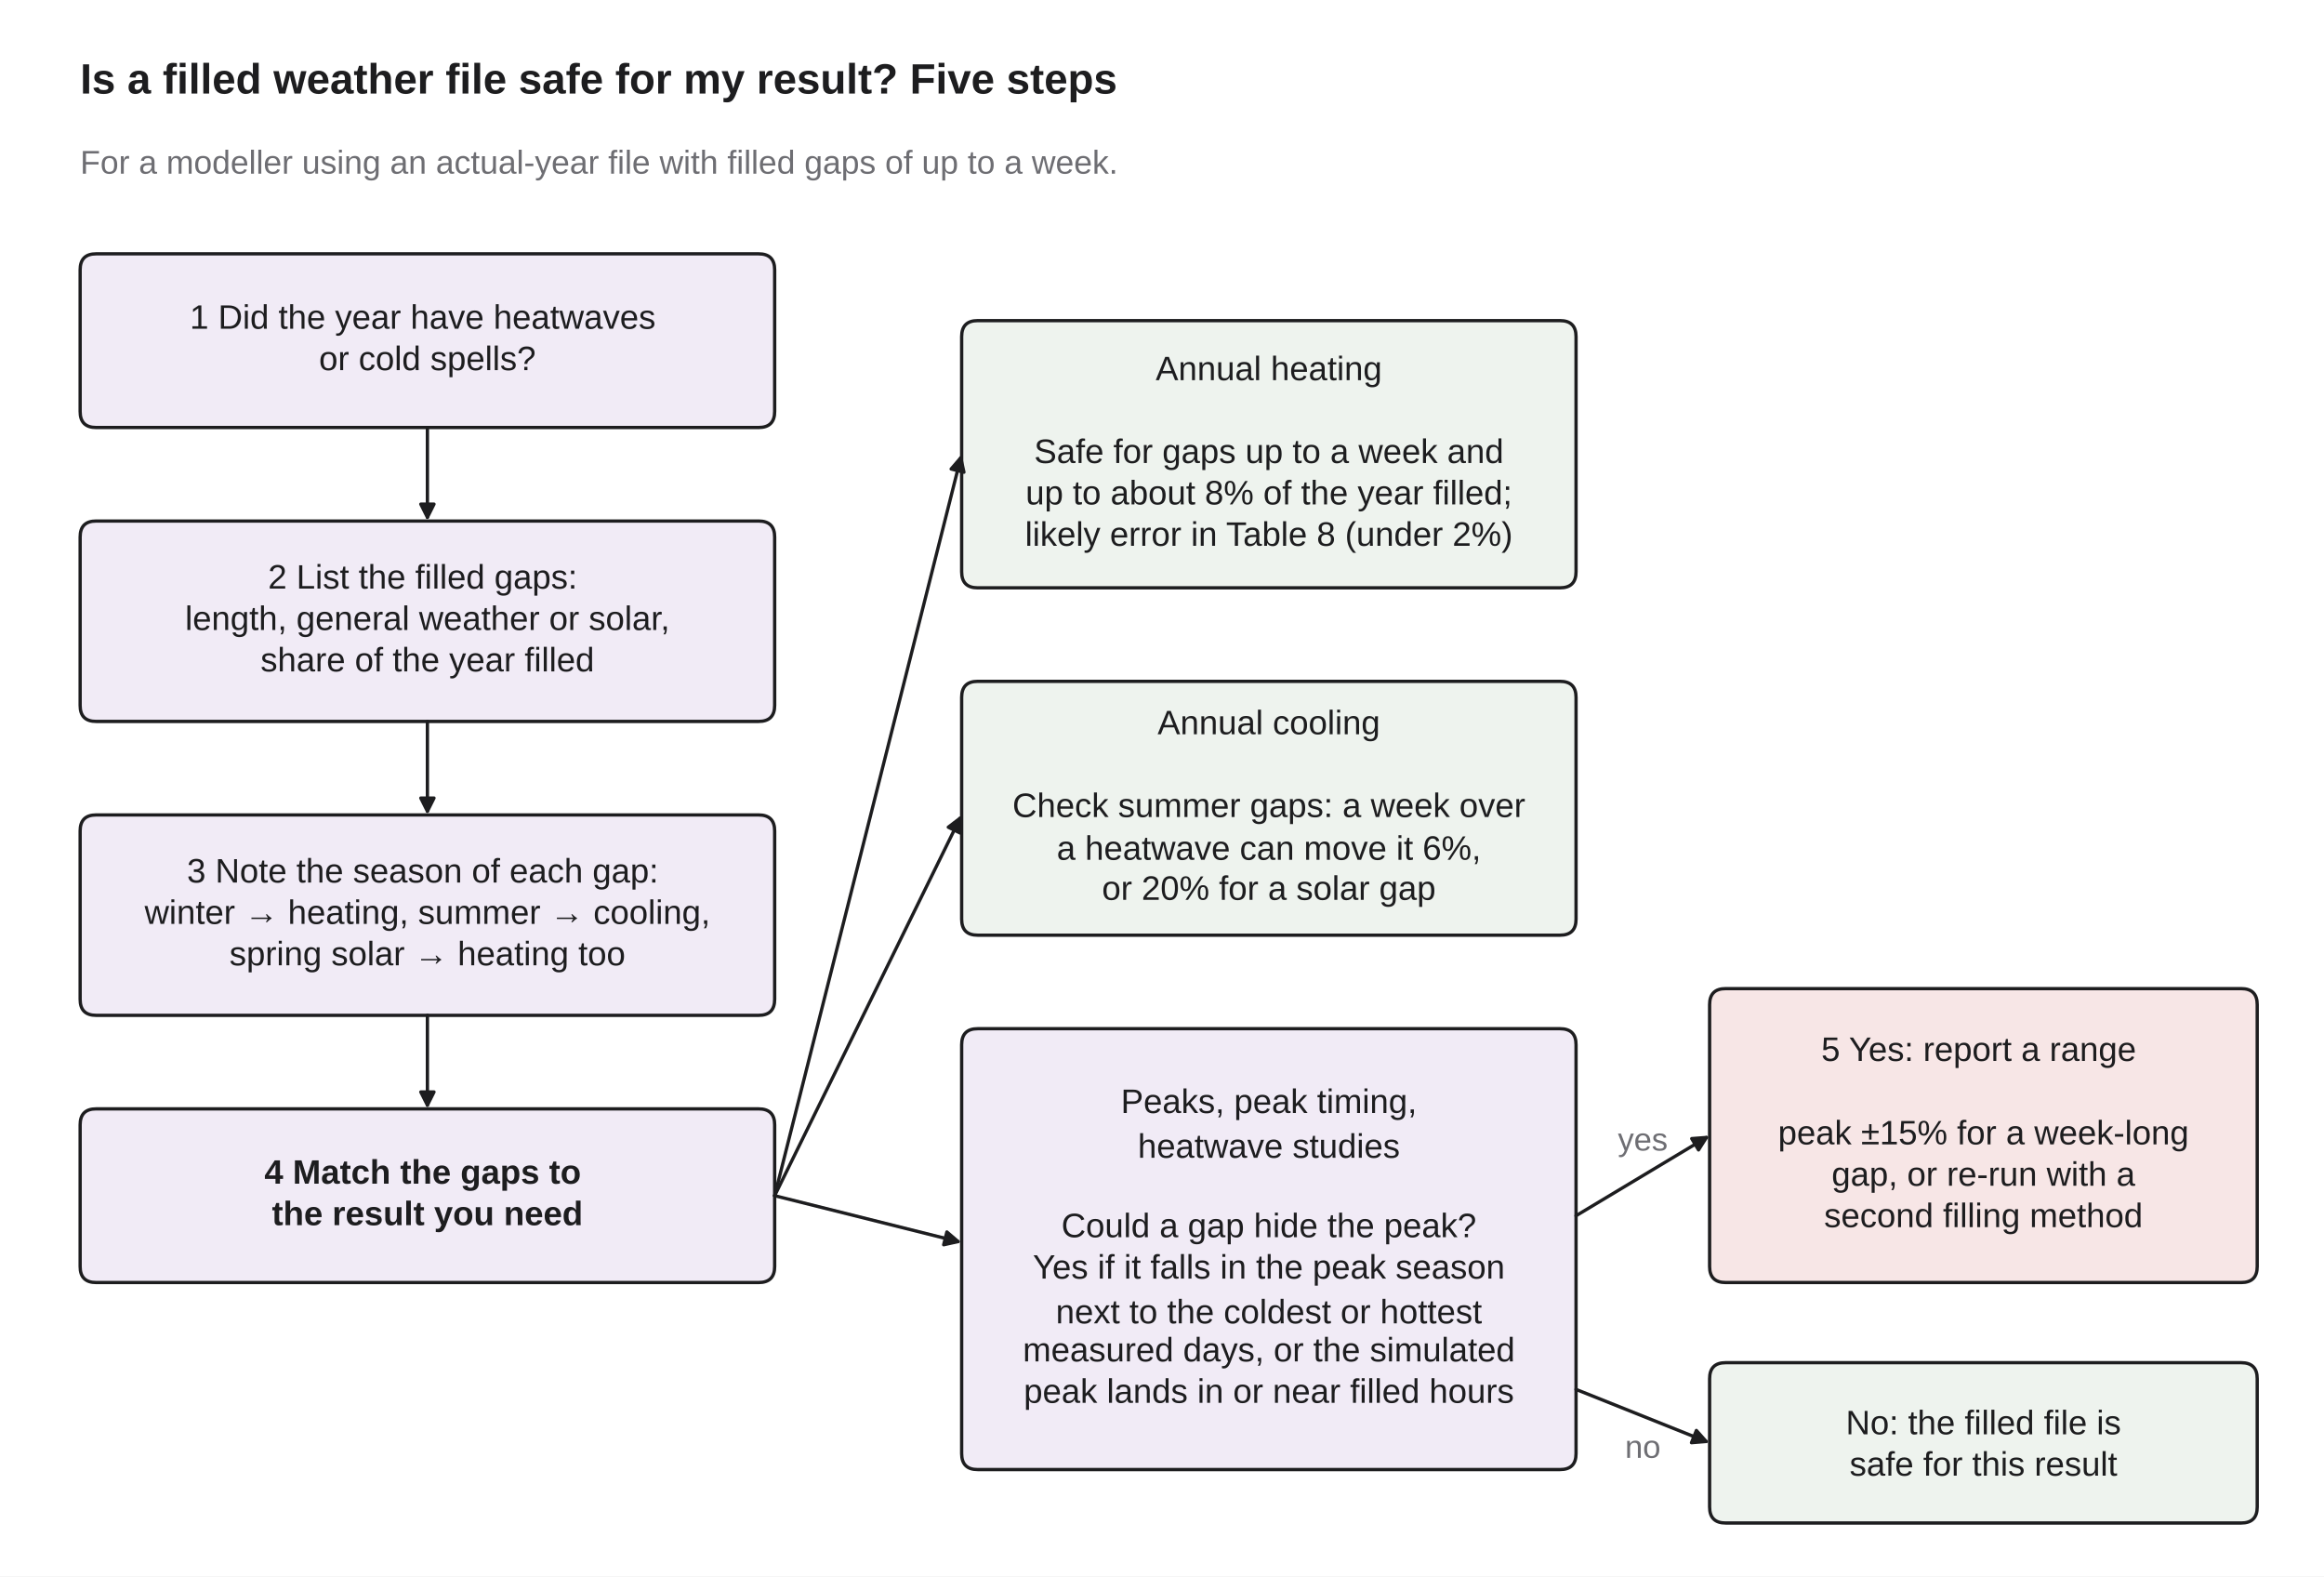
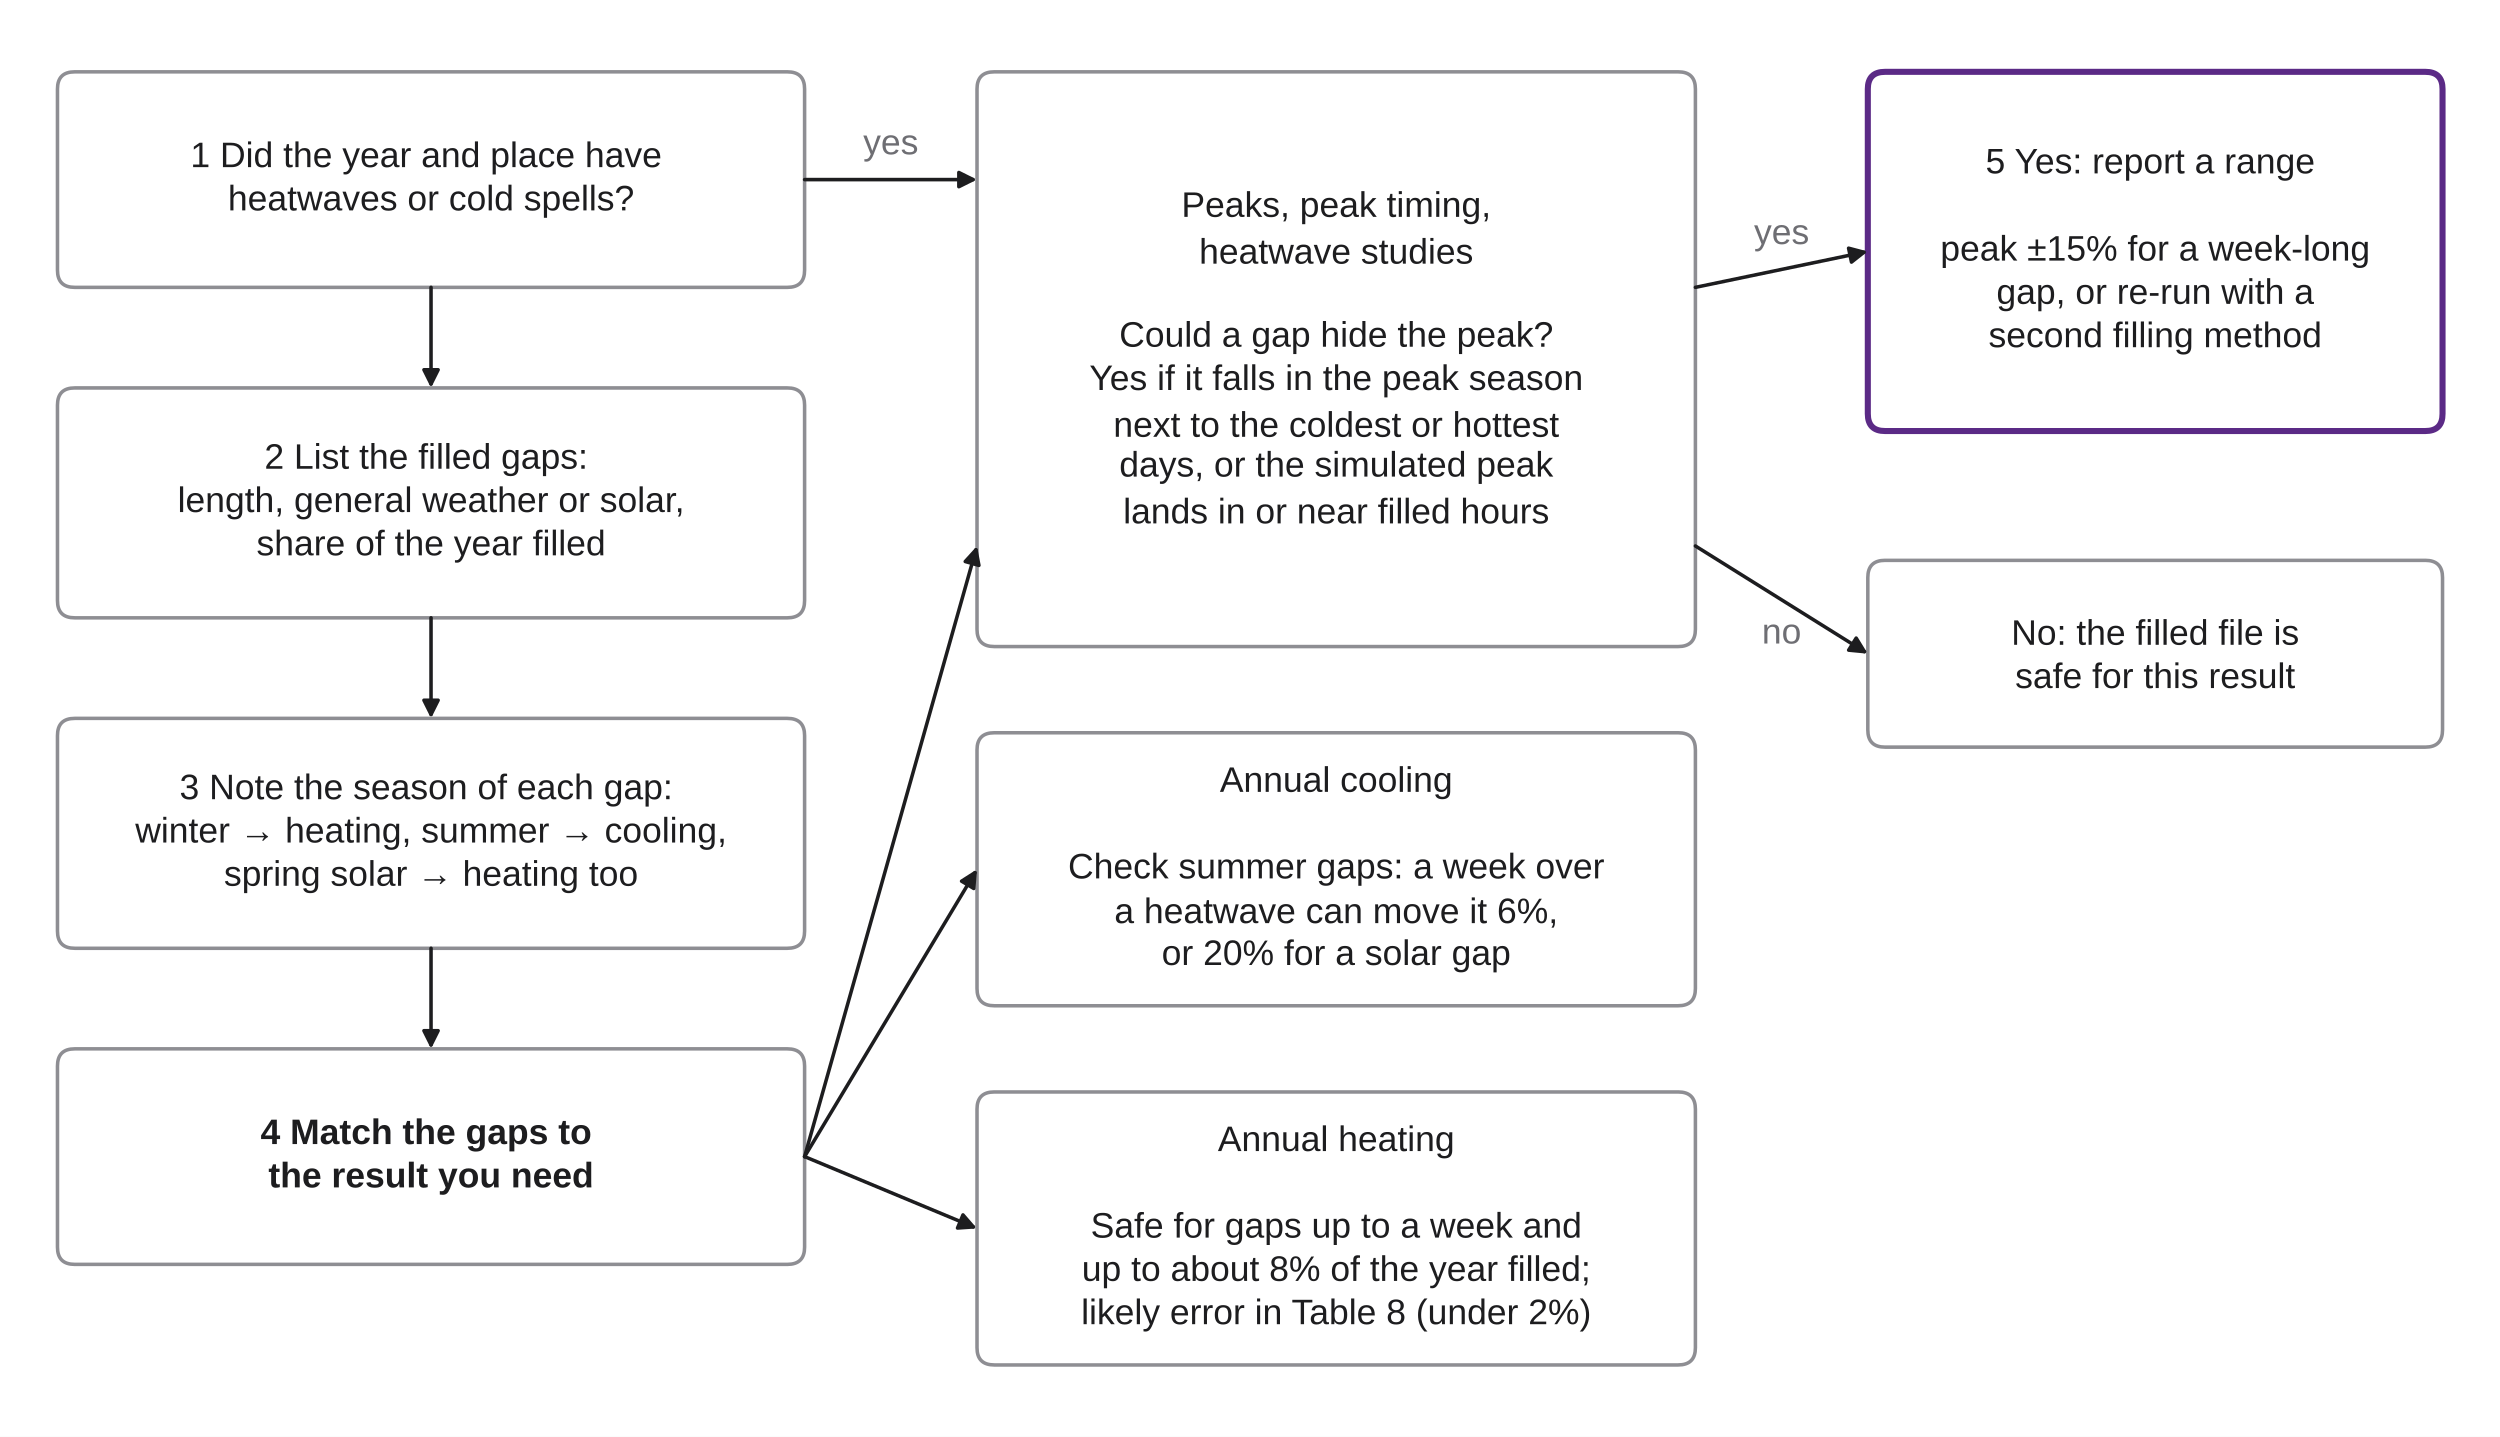
- <svg xmlns="http://www.w3.org/2000/svg" width="493.228pt" height="334.488pt" viewBox="0 0 493.228 334.488" version="1.1">
+ <svg xmlns="http://www.w3.org/2000/svg" width="493.228pt" height="283.465pt" viewBox="0 0 493.228 283.465" version="1.1">
  <defs>
    <style type="text/css">*{stroke-linejoin: round; stroke-linecap: butt}</style>
  </defs>
  <g id="figure_1">
    <g id="patch_1">
-       <path d="M 0 334.488  L 493.228 334.488  L 493.228 0  L 0 0  z " style="fill: #ffffff" />
+       <path d="M 0 283.465  L 493.228 283.465  L 493.228 0  L 0 0  z " style="fill: #ffffff" />
    </g>
    <g id="axes_1">
      <g id="patch_2">
-         <path d="M 20.409 90.709  L 161.008 90.709  Q 164.409 90.709 164.409 87.307  L 164.409 57.26  Q 164.409 53.858 161.008 53.858  L 20.409 53.858  Q 17.008 53.858 17.008 57.26  L 17.008 87.307  Q 17.008 90.709 20.409 90.709  z " clip-path="url(#p9b480a3685)" style="fill: #f1ebf6; stroke: #1d1d1f; stroke-width: 0.7; stroke-linejoin: miter" />
+         <path d="M 14.74 56.693  L 155.339 56.693  Q 158.74 56.693 158.74 53.291  L 158.74 17.575  Q 158.74 14.173 155.339 14.173  L 14.74 14.173  Q 11.339 14.173 11.339 17.575  L 11.339 53.291  Q 11.339 56.693 14.74 56.693  z " clip-path="url(#pd073acbaad)" style="fill: #ffffff; stroke: #8e8e93; stroke-width: 0.7; stroke-linejoin: miter" />
      </g>
      <g id="patch_3">
-         <path d="M 20.409 153.071  L 161.008 153.071  Q 164.409 153.071 164.409 149.669  L 164.409 113.953  Q 164.409 110.551 161.008 110.551  L 20.409 110.551  Q 17.008 110.551 17.008 113.953  L 17.008 149.669  Q 17.008 153.071 20.409 153.071  z " clip-path="url(#p9b480a3685)" style="fill: #f1ebf6; stroke: #1d1d1f; stroke-width: 0.7; stroke-linejoin: miter" />
+         <path d="M 14.74 121.89  L 155.339 121.89  Q 158.74 121.89 158.74 118.488  L 158.74 79.937  Q 158.74 76.535 155.339 76.535  L 14.74 76.535  Q 11.339 76.535 11.339 79.937  L 11.339 118.488  Q 11.339 121.89 14.74 121.89  z " clip-path="url(#pd073acbaad)" style="fill: #ffffff; stroke: #8e8e93; stroke-width: 0.7; stroke-linejoin: miter" />
      </g>
      <g id="patch_4">
-         <path d="M 20.409 215.433  L 161.008 215.433  Q 164.409 215.433 164.409 212.031  L 164.409 176.315  Q 164.409 172.913 161.008 172.913  L 20.409 172.913  Q 17.008 172.913 17.008 176.315  L 17.008 212.031  Q 17.008 215.433 20.409 215.433  z " clip-path="url(#p9b480a3685)" style="fill: #f1ebf6; stroke: #1d1d1f; stroke-width: 0.7; stroke-linejoin: miter" />
+         <path d="M 14.74 187.087  L 155.339 187.087  Q 158.74 187.087 158.74 183.685  L 158.74 145.134  Q 158.74 141.732 155.339 141.732  L 14.74 141.732  Q 11.339 141.732 11.339 145.134  L 11.339 183.685  Q 11.339 187.087 14.74 187.087  z " clip-path="url(#pd073acbaad)" style="fill: #ffffff; stroke: #8e8e93; stroke-width: 0.7; stroke-linejoin: miter" />
      </g>
      <g id="patch_5">
-         <path d="M 20.409 272.126  L 161.008 272.126  Q 164.409 272.126 164.409 268.724  L 164.409 238.677  Q 164.409 235.276 161.008 235.276  L 20.409 235.276  Q 17.008 235.276 17.008 238.677  L 17.008 268.724  Q 17.008 272.126 20.409 272.126  z " clip-path="url(#p9b480a3685)" style="fill: #f1ebf6; stroke: #1d1d1f; stroke-width: 0.7; stroke-linejoin: miter" />
+         <path d="M 14.74 249.449  L 155.339 249.449  Q 158.74 249.449 158.74 246.047  L 158.74 210.331  Q 158.74 206.929 155.339 206.929  L 14.74 206.929  Q 11.339 206.929 11.339 210.331  L 11.339 246.047  Q 11.339 249.449 14.74 249.449  z " clip-path="url(#pd073acbaad)" style="fill: #ffffff; stroke: #8e8e93; stroke-width: 0.7; stroke-linejoin: miter" />
      </g>
      <g id="patch_6">
-         <path d="M 207.496 124.724  L 331.087 124.724  Q 334.488 124.724 334.488 121.323  L 334.488 71.433  Q 334.488 68.031 331.087 68.031  L 207.496 68.031  Q 204.094 68.031 204.094 71.433  L 204.094 121.323  Q 204.094 124.724 207.496 124.724  z " clip-path="url(#p9b480a3685)" style="fill: #eef3ee; stroke: #1d1d1f; stroke-width: 0.7; stroke-linejoin: miter" />
+         <path d="M 196.157 127.559  L 331.087 127.559  Q 334.488 127.559 334.488 124.157  L 334.488 17.575  Q 334.488 14.173 331.087 14.173  L 196.157 14.173  Q 192.756 14.173 192.756 17.575  L 192.756 124.157  Q 192.756 127.559 196.157 127.559  z " clip-path="url(#pd073acbaad)" style="fill: #ffffff; stroke: #8e8e93; stroke-width: 0.7; stroke-linejoin: miter" />
      </g>
      <g id="patch_7">
-         <path d="M 207.496 198.425  L 331.087 198.425  Q 334.488 198.425 334.488 195.024  L 334.488 147.969  Q 334.488 144.567 331.087 144.567  L 207.496 144.567  Q 204.094 144.567 204.094 147.969  L 204.094 195.024  Q 204.094 198.425 207.496 198.425  z " clip-path="url(#p9b480a3685)" style="fill: #eef3ee; stroke: #1d1d1f; stroke-width: 0.7; stroke-linejoin: miter" />
+         <path d="M 196.157 198.425  L 331.087 198.425  Q 334.488 198.425 334.488 195.024  L 334.488 147.969  Q 334.488 144.567 331.087 144.567  L 196.157 144.567  Q 192.756 144.567 192.756 147.969  L 192.756 195.024  Q 192.756 198.425 196.157 198.425  z " clip-path="url(#pd073acbaad)" style="fill: #ffffff; stroke: #8e8e93; stroke-width: 0.7; stroke-linejoin: miter" />
      </g>
      <g id="patch_8">
-         <path d="M 207.496 311.811  L 331.087 311.811  Q 334.488 311.811 334.488 308.409  L 334.488 221.669  Q 334.488 218.268 331.087 218.268  L 207.496 218.268  Q 204.094 218.268 204.094 221.669  L 204.094 308.409  Q 204.094 311.811 207.496 311.811  z " clip-path="url(#p9b480a3685)" style="fill: #f1ebf6; stroke: #1d1d1f; stroke-width: 0.7; stroke-linejoin: miter" />
+         <path d="M 196.157 269.291  L 331.087 269.291  Q 334.488 269.291 334.488 265.89  L 334.488 218.835  Q 334.488 215.433 331.087 215.433  L 196.157 215.433  Q 192.756 215.433 192.756 218.835  L 192.756 265.89  Q 192.756 269.291 196.157 269.291  z " clip-path="url(#pd073acbaad)" style="fill: #ffffff; stroke: #8e8e93; stroke-width: 0.7; stroke-linejoin: miter" />
      </g>
      <g id="patch_9">
-         <path d="M 366.236 272.126  L 475.654 272.126  Q 479.055 272.126 479.055 268.724  L 479.055 213.165  Q 479.055 209.764 475.654 209.764  L 366.236 209.764  Q 362.835 209.764 362.835 213.165  L 362.835 268.724  Q 362.835 272.126 366.236 272.126  z " clip-path="url(#p9b480a3685)" style="fill: #f7e6e6; stroke: #1d1d1f; stroke-width: 0.7; stroke-linejoin: miter" />
+         <path d="M 371.906 85.039  L 478.488 85.039  Q 481.89 85.039 481.89 81.638  L 481.89 17.575  Q 481.89 14.173 478.488 14.173  L 371.906 14.173  Q 368.504 14.173 368.504 17.575  L 368.504 81.638  Q 368.504 85.039 371.906 85.039  z " clip-path="url(#pd073acbaad)" style="fill: #ffffff; stroke: #5b2a86; stroke-width: 1.2; stroke-linejoin: miter" />
      </g>
      <g id="patch_10">
-         <path d="M 366.236 323.15  L 475.654 323.15  Q 479.055 323.15 479.055 319.748  L 479.055 292.535  Q 479.055 289.134 475.654 289.134  L 366.236 289.134  Q 362.835 289.134 362.835 292.535  L 362.835 319.748  Q 362.835 323.15 366.236 323.15  z " clip-path="url(#p9b480a3685)" style="fill: #eef3ee; stroke: #1d1d1f; stroke-width: 0.7; stroke-linejoin: miter" />
+         <path d="M 371.906 147.402  L 478.488 147.402  Q 481.89 147.402 481.89 144  L 481.89 113.953  Q 481.89 110.551 478.488 110.551  L 371.906 110.551  Q 368.504 110.551 368.504 113.953  L 368.504 144  Q 368.504 147.402 371.906 147.402  z " clip-path="url(#pd073acbaad)" style="fill: #ffffff; stroke: #8e8e93; stroke-width: 0.7; stroke-linejoin: miter" />
      </g>
      <g id="text_1">
-         <text style="font-weight: 700; font-size: 9px; font-family: 'Arial', 'Helvetica', 'Liberation Sans', 'DejaVu Sans', sans-serif; text-anchor: start; fill: #1d1d1f" x="17.008" y="19.843" transform="rotate(-0 17.00787 19.84252)">Is a filled weather file safe for my result? Five steps</text>
+         <text style="font-size: 7px; font-family: 'Arial', 'Helvetica', 'Liberation Sans', 'DejaVu Sans', sans-serif; fill: #1d1d1f" transform="translate(37.56734 32.97316)">1  Did the year and place have</text>
+         <text style="font-size: 7px; font-family: 'Arial', 'Helvetica', 'Liberation Sans', 'DejaVu Sans', sans-serif; fill: #1d1d1f" transform="translate(44.96437 41.51329)">heatwaves or cold spells?</text>
      </g>
      <g id="text_2">
-         <text style="font-size: 7px; font-family: 'Arial', 'Helvetica', 'Liberation Sans', 'DejaVu Sans', sans-serif; text-anchor: start; fill: #6e6e73" x="17.008" y="36.85" transform="rotate(-0 17.00787 36.85039)">For a modeller using an actual-year file with filled gaps of up to a week.</text>
+         <text style="font-size: 7px; font-family: 'Arial', 'Helvetica', 'Liberation Sans', 'DejaVu Sans', sans-serif; fill: #1d1d1f" transform="translate(52.1607 92.48262)">2  List the filled gaps:</text>
+         <text style="font-size: 7px; font-family: 'Arial', 'Helvetica', 'Liberation Sans', 'DejaVu Sans', sans-serif; fill: #1d1d1f" transform="translate(35.04023 101.0228)">length, general weather or solar,</text>
+         <text style="font-size: 7px; font-family: 'Arial', 'Helvetica', 'Liberation Sans', 'DejaVu Sans', sans-serif; fill: #1d1d1f" transform="translate(50.60593 109.5629)">share of the year filled</text>
      </g>
      <g id="text_3">
-         <text style="font-size: 7.2px; font-family: 'Arial', 'Helvetica', 'Liberation Sans', 'DejaVu Sans', sans-serif; fill: #1d1d1f" transform="translate(40.28222 69.75327)">1  Did the year have heatwaves</text>
-         <text style="font-size: 7.2px; font-family: 'Arial', 'Helvetica', 'Liberation Sans', 'DejaVu Sans', sans-serif; fill: #1d1d1f" transform="translate(67.69847 78.53741)">or cold spells?</text>
+         <text style="font-size: 7px; font-family: 'Arial', 'Helvetica', 'Liberation Sans', 'DejaVu Sans', sans-serif; fill: #1d1d1f" transform="translate(35.42468 157.6795)">3  Note the season of each gap:</text>
+         <text style="font-size: 7px; font-family: 'Arial', 'Helvetica', 'Liberation Sans', 'DejaVu Sans', sans-serif; fill: #1d1d1f" transform="translate(26.68617 166.2196)">winter → heating, summer → cooling,</text>
+         <text style="font-size: 7px; font-family: 'Arial', 'Helvetica', 'Liberation Sans', 'DejaVu Sans', sans-serif; fill: #1d1d1f" transform="translate(44.18562 174.7597)">spring solar → heating too</text>
      </g>
      <g id="text_4">
-         <text style="font-size: 7.2px; font-family: 'Arial', 'Helvetica', 'Liberation Sans', 'DejaVu Sans', sans-serif; fill: #1d1d1f" transform="translate(56.8906 124.8888)">2  List the filled gaps:</text>
-         <text style="font-size: 7.2px; font-family: 'Arial', 'Helvetica', 'Liberation Sans', 'DejaVu Sans', sans-serif; fill: #1d1d1f" transform="translate(39.28097 133.6729)">length, general weather or solar,</text>
-         <text style="font-size: 7.2px; font-family: 'Arial', 'Helvetica', 'Liberation Sans', 'DejaVu Sans', sans-serif; fill: #1d1d1f" transform="translate(55.29141 142.457)">share of the year filled</text>
+         <text style="font-weight: 700; font-size: 7px; font-family: 'Arial', 'Helvetica', 'Liberation Sans', 'DejaVu Sans', sans-serif; fill: #1d1d1f" transform="translate(51.39945 225.7138)">4  Match the gaps to</text>
+         <text style="font-weight: 700; font-size: 7px; font-family: 'Arial', 'Helvetica', 'Liberation Sans', 'DejaVu Sans', sans-serif; fill: #1d1d1f" transform="translate(52.95257 234.2692)">the result you need</text>
+       </g>
+       <g id="patch_11">
+         <path d="M 85.039 56.693  Q 85.039 66.614 85.039 75.753  " style="fill: none; stroke: #1d1d1f; stroke-width: 0.7; stroke-linecap: round" />
+         <path d="M 86.439 72.953  L 85.039 75.753  L 83.639 72.953  z " style="fill: #1d1d1f; stroke: #1d1d1f; stroke-width: 0.7; stroke-linecap: round" />
+       </g>
+       <g id="patch_12">
+         <path d="M 85.039 121.89  Q 85.039 131.811 85.039 140.95  " style="fill: none; stroke: #1d1d1f; stroke-width: 0.7; stroke-linecap: round" />
+         <path d="M 86.439 138.15  L 85.039 140.95  L 83.639 138.15  z " style="fill: #1d1d1f; stroke: #1d1d1f; stroke-width: 0.7; stroke-linecap: round" />
+       </g>
+       <g id="patch_13">
+         <path d="M 85.039 187.087  Q 85.039 197.008 85.039 206.147  " style="fill: none; stroke: #1d1d1f; stroke-width: 0.7; stroke-linecap: round" />
+         <path d="M 86.439 203.347  L 85.039 206.147  L 83.639 203.347  z " style="fill: #1d1d1f; stroke: #1d1d1f; stroke-width: 0.7; stroke-linecap: round" />
      </g>
      <g id="text_5">
-         <text style="font-size: 7.2px; font-family: 'Arial', 'Helvetica', 'Liberation Sans', 'DejaVu Sans', sans-serif; fill: #1d1d1f" transform="translate(39.67641 187.251)">3  Note the season of each gap:</text>
-         <text style="font-size: 7.2px; font-family: 'Arial', 'Helvetica', 'Liberation Sans', 'DejaVu Sans', sans-serif; fill: #1d1d1f" transform="translate(30.68822 196.0351)">winter → heating, summer → cooling,</text>
-         <text style="font-size: 7.2px; font-family: 'Arial', 'Helvetica', 'Liberation Sans', 'DejaVu Sans', sans-serif; fill: #1d1d1f" transform="translate(48.68766 204.8192)">spring solar → heating too</text>
+         <text style="font-size: 7px; font-family: 'Arial', 'Helvetica', 'Liberation Sans', 'DejaVu Sans', sans-serif; fill: #1d1d1f" transform="translate(233.0807 42.78582)">Peaks, peak timing,</text>
+         <text style="font-size: 7px; font-family: 'Arial', 'Helvetica', 'Liberation Sans', 'DejaVu Sans', sans-serif; fill: #1d1d1f" transform="translate(236.5791 52.01775)">heatwave studies</text>
+         <text style="font-size: 7px; font-family: 'Arial', 'Helvetica', 'Liberation Sans', 'DejaVu Sans', sans-serif; fill: #1d1d1f" transform="translate(263.622 58.05594)" />
+         <text style="font-size: 7px; font-family: 'Arial', 'Helvetica', 'Liberation Sans', 'DejaVu Sans', sans-serif; fill: #1d1d1f" transform="translate(220.8138 68.40623)">Could a gap hide the peak?</text>
+         <text style="font-size: 7px; font-family: 'Arial', 'Helvetica', 'Liberation Sans', 'DejaVu Sans', sans-serif; fill: #1d1d1f" transform="translate(214.9185 76.94637)">Yes if it falls in the peak season</text>
+         <text style="font-size: 7px; font-family: 'Arial', 'Helvetica', 'Liberation Sans', 'DejaVu Sans', sans-serif; fill: #1d1d1f" transform="translate(219.6549 86.1783)">next to the coldest or hottest</text>
+         <text style="font-size: 7px; font-family: 'Arial', 'Helvetica', 'Liberation Sans', 'DejaVu Sans', sans-serif; fill: #1d1d1f" transform="translate(220.8236 94.02664)">days, or the simulated peak</text>
+         <text style="font-size: 7px; font-family: 'Arial', 'Helvetica', 'Liberation Sans', 'DejaVu Sans', sans-serif; fill: #1d1d1f" transform="translate(221.6013 103.2586)">lands in or near filled hours</text>
      </g>
      <g id="text_6">
-         <text style="font-weight: 700; font-size: 7.2px; font-family: 'Arial', 'Helvetica', 'Liberation Sans', 'DejaVu Sans', sans-serif; fill: #1d1d1f" transform="translate(56.1076 251.1548)">4  Match the gaps to</text>
-         <text style="font-weight: 700; font-size: 7.2px; font-family: 'Arial', 'Helvetica', 'Liberation Sans', 'DejaVu Sans', sans-serif; fill: #1d1d1f" transform="translate(57.7051 259.9547)">the result you need</text>
-       </g>
-       <g id="patch_11">
-         <path d="M 90.709 90.709  Q 90.709 100.63 90.709 109.769  " style="fill: none; stroke: #1d1d1f; stroke-width: 0.7; stroke-linecap: round" />
-         <path d="M 92.109 106.969  L 90.709 109.769  L 89.309 106.969  z " style="fill: #1d1d1f; stroke: #1d1d1f; stroke-width: 0.7; stroke-linecap: round" />
-       </g>
-       <g id="patch_12">
-         <path d="M 90.709 153.071  Q 90.709 162.992 90.709 172.131  " style="fill: none; stroke: #1d1d1f; stroke-width: 0.7; stroke-linecap: round" />
-         <path d="M 92.109 169.331  L 90.709 172.131  L 89.309 169.331  z " style="fill: #1d1d1f; stroke: #1d1d1f; stroke-width: 0.7; stroke-linecap: round" />
-       </g>
-       <g id="patch_13">
-         <path d="M 90.709 215.433  Q 90.709 225.354 90.709 234.493  " style="fill: none; stroke: #1d1d1f; stroke-width: 0.7; stroke-linecap: round" />
-         <path d="M 92.109 231.693  L 90.709 234.493  L 89.309 231.693  z " style="fill: #1d1d1f; stroke: #1d1d1f; stroke-width: 0.7; stroke-linecap: round" />
+         <text style="font-size: 7px; font-family: 'Arial', 'Helvetica', 'Liberation Sans', 'DejaVu Sans', sans-serif; fill: #1d1d1f" transform="translate(240.6615 156.2259)">Annual cooling</text>
+         <text style="font-size: 7px; font-family: 'Arial', 'Helvetica', 'Liberation Sans', 'DejaVu Sans', sans-serif; fill: #1d1d1f" transform="translate(263.622 162.9559)" />
+         <text style="font-size: 7px; font-family: 'Arial', 'Helvetica', 'Liberation Sans', 'DejaVu Sans', sans-serif; fill: #1d1d1f" transform="translate(210.7152 173.3062)">Check summer gaps: a week over</text>
+         <text style="font-size: 7px; font-family: 'Arial', 'Helvetica', 'Liberation Sans', 'DejaVu Sans', sans-serif; fill: #1d1d1f" transform="translate(219.8507 182.1247)">a heatwave can move it 6%,</text>
+         <text style="font-size: 7px; font-family: 'Arial', 'Helvetica', 'Liberation Sans', 'DejaVu Sans', sans-serif; fill: #1d1d1f" transform="translate(229.1886 190.3865)">or 20% for a solar gap</text>
      </g>
      <g id="text_7">
-         <text style="font-size: 7.2px; font-family: 'Arial', 'Helvetica', 'Liberation Sans', 'DejaVu Sans', sans-serif; fill: #1d1d1f" transform="translate(245.2726 80.67155)">Annual heating</text>
-         <text style="font-size: 7.2px; font-family: 'Arial', 'Helvetica', 'Liberation Sans', 'DejaVu Sans', sans-serif; fill: #1d1d1f" transform="translate(269.2913 87.59381)" />
-         <text style="font-size: 7.2px; font-family: 'Arial', 'Helvetica', 'Liberation Sans', 'DejaVu Sans', sans-serif; fill: #1d1d1f" transform="translate(219.4612 98.23983)">Safe for gaps up to a week and</text>
-         <text style="font-size: 7.2px; font-family: 'Arial', 'Helvetica', 'Liberation Sans', 'DejaVu Sans', sans-serif; fill: #1d1d1f" transform="translate(217.6612 107.024)">up to about 8% of the year filled;</text>
-         <text style="font-size: 7.2px; font-family: 'Arial', 'Helvetica', 'Liberation Sans', 'DejaVu Sans', sans-serif; fill: #1d1d1f" transform="translate(217.538 115.8081)">likely error in Table 8 (under 2%)</text>
+         <text style="font-size: 7px; font-family: 'Arial', 'Helvetica', 'Liberation Sans', 'DejaVu Sans', sans-serif; fill: #1d1d1f" transform="translate(240.2705 227.0921)">Annual heating</text>
+         <text style="font-size: 7px; font-family: 'Arial', 'Helvetica', 'Liberation Sans', 'DejaVu Sans', sans-serif; fill: #1d1d1f" transform="translate(263.622 233.8221)" />
+         <text style="font-size: 7px; font-family: 'Arial', 'Helvetica', 'Liberation Sans', 'DejaVu Sans', sans-serif; fill: #1d1d1f" transform="translate(215.176 244.1724)">Safe for gaps up to a week and</text>
+         <text style="font-size: 7px; font-family: 'Arial', 'Helvetica', 'Liberation Sans', 'DejaVu Sans', sans-serif; fill: #1d1d1f" transform="translate(213.426 252.7125)">up to about 8% of the year filled;</text>
+         <text style="font-size: 7px; font-family: 'Arial', 'Helvetica', 'Liberation Sans', 'DejaVu Sans', sans-serif; fill: #1d1d1f" transform="translate(213.3063 261.2526)">likely error in Table 8 (under 2%)</text>
+       </g>
+       <g id="patch_14">
+         <path d="M 158.74 35.433  Q 175.748 35.433 191.973 35.433  " style="fill: none; stroke: #1d1d1f; stroke-width: 0.7; stroke-linecap: round" />
+         <path d="M 189.173 34.033  L 191.973 35.433  L 189.173 36.833  z " style="fill: #1d1d1f; stroke: #1d1d1f; stroke-width: 0.7; stroke-linecap: round" />
      </g>
      <g id="text_8">
-         <text style="font-size: 7.2px; font-family: 'Arial', 'Helvetica', 'Liberation Sans', 'DejaVu Sans', sans-serif; fill: #1d1d1f" transform="translate(245.6748 155.7897)">Annual cooling</text>
-         <text style="font-size: 7.2px; font-family: 'Arial', 'Helvetica', 'Liberation Sans', 'DejaVu Sans', sans-serif; fill: #1d1d1f" transform="translate(269.2913 162.7119)" />
-         <text style="font-size: 7.2px; font-family: 'Arial', 'Helvetica', 'Liberation Sans', 'DejaVu Sans', sans-serif; fill: #1d1d1f" transform="translate(214.8728 173.3579)">Check summer gaps: a week over</text>
-         <text style="font-size: 7.2px; font-family: 'Arial', 'Helvetica', 'Liberation Sans', 'DejaVu Sans', sans-serif; fill: #1d1d1f" transform="translate(224.2694 182.4284)">a heatwave can move it 6%,</text>
-         <text style="font-size: 7.2px; font-family: 'Arial', 'Helvetica', 'Liberation Sans', 'DejaVu Sans', sans-serif; fill: #1d1d1f" transform="translate(233.8741 190.9262)">or 20% for a solar gap</text>
+         <text style="font-size: 7px; font-family: 'Arial', 'Helvetica', 'Liberation Sans', 'DejaVu Sans', sans-serif; text-anchor: middle; fill: #6e6e73" x="175.748" y="30.441" transform="rotate(-0 175.748 30.44145)">yes</text>
+       </g>
+       <g id="patch_15">
+         <path d="M 158.74 228.189  Q 175.748 167.953 192.543 108.47  " style="fill: none; stroke: #1d1d1f; stroke-width: 0.7; stroke-linecap: round" />
+         <path d="M 190.435 110.784  L 192.543 108.47  L 193.13 111.545  z " style="fill: #1d1d1f; stroke: #1d1d1f; stroke-width: 0.7; stroke-linecap: round" />
+       </g>
+       <g id="patch_16">
+         <path d="M 158.74 228.189  Q 175.748 199.843 192.353 172.167  " style="fill: none; stroke: #1d1d1f; stroke-width: 0.7; stroke-linecap: round" />
+         <path d="M 189.712 173.848  L 192.353 172.167  L 192.113 175.288  z " style="fill: #1d1d1f; stroke: #1d1d1f; stroke-width: 0.7; stroke-linecap: round" />
+       </g>
+       <g id="patch_17">
+         <path d="M 158.74 228.189  Q 175.748 235.276 192.033 242.061  " style="fill: none; stroke: #1d1d1f; stroke-width: 0.7; stroke-linecap: round" />
+         <path d="M 189.987 239.692  L 192.033 242.061  L 188.91 242.277  z " style="fill: #1d1d1f; stroke: #1d1d1f; stroke-width: 0.7; stroke-linecap: round" />
      </g>
      <g id="text_9">
-         <text style="font-size: 7.2px; font-family: 'Arial', 'Helvetica', 'Liberation Sans', 'DejaVu Sans', sans-serif; fill: #1d1d1f" transform="translate(237.8774 236.1568)">Peaks, peak timing,</text>
-         <text style="font-size: 7.2px; font-family: 'Arial', 'Helvetica', 'Liberation Sans', 'DejaVu Sans', sans-serif; fill: #1d1d1f" transform="translate(241.4757 245.6525)">heatwave studies</text>
-         <text style="font-size: 7.2px; font-family: 'Arial', 'Helvetica', 'Liberation Sans', 'DejaVu Sans', sans-serif; fill: #1d1d1f" transform="translate(269.2913 251.8632)" />
-         <text style="font-size: 7.2px; font-family: 'Arial', 'Helvetica', 'Liberation Sans', 'DejaVu Sans', sans-serif; fill: #1d1d1f" transform="translate(225.26 262.5092)">Could a gap hide the peak?</text>
-         <text style="font-size: 7.2px; font-family: 'Arial', 'Helvetica', 'Liberation Sans', 'DejaVu Sans', sans-serif; fill: #1d1d1f" transform="translate(219.1962 271.2933)">Yes if it falls in the peak season</text>
-         <text style="font-size: 7.2px; font-family: 'Arial', 'Helvetica', 'Liberation Sans', 'DejaVu Sans', sans-serif; fill: #1d1d1f" transform="translate(224.068 280.789)">next to the coldest or hottest</text>
-         <text style="font-size: 7.2px; font-family: 'Arial', 'Helvetica', 'Liberation Sans', 'DejaVu Sans', sans-serif; fill: #1d1d1f" transform="translate(217.0688 288.8616)">measured days, or the simulated</text>
-         <text style="font-size: 7.2px; font-family: 'Arial', 'Helvetica', 'Liberation Sans', 'DejaVu Sans', sans-serif; fill: #1d1d1f" transform="translate(217.264 297.6457)">peak lands in or near filled hours</text>
-       </g>
-       <g id="patch_14">
-         <path d="M 164.409 253.701  Q 184.252 175.039 203.903 97.137  " style="fill: none; stroke: #1d1d1f; stroke-width: 0.7; stroke-linecap: round" />
-         <path d="M 201.861 99.509  L 203.903 97.137  L 204.576 100.194  z " style="fill: #1d1d1f; stroke: #1d1d1f; stroke-width: 0.7; stroke-linecap: round" />
-       </g>
-       <g id="patch_15">
-         <path d="M 164.409 253.701  Q 184.252 213.307 203.749 173.616  " style="fill: none; stroke: #1d1d1f; stroke-width: 0.7; stroke-linecap: round" />
-         <path d="M 201.258 175.512  L 203.749 173.616  L 203.771 176.746  z " style="fill: #1d1d1f; stroke: #1d1d1f; stroke-width: 0.7; stroke-linecap: round" />
-       </g>
-       <g id="patch_16">
-         <path d="M 164.409 253.701  Q 184.252 258.661 203.335 263.432  " style="fill: none; stroke: #1d1d1f; stroke-width: 0.7; stroke-linecap: round" />
-         <path d="M 200.958 261.395  L 203.335 263.432  L 200.279 264.111  z " style="fill: #1d1d1f; stroke: #1d1d1f; stroke-width: 0.7; stroke-linecap: round" />
+         <text style="font-size: 7px; font-family: 'Arial', 'Helvetica', 'Liberation Sans', 'DejaVu Sans', sans-serif; fill: #1d1d1f" transform="translate(391.7308 34.20767)">5  Yes: report a range</text>
+         <text style="font-size: 7px; font-family: 'Arial', 'Helvetica', 'Liberation Sans', 'DejaVu Sans', sans-serif; fill: #1d1d1f" transform="translate(425.1968 41.06616)" />
+         <text style="font-size: 7px; font-family: 'Arial', 'Helvetica', 'Liberation Sans', 'DejaVu Sans', sans-serif; fill: #1d1d1f" transform="translate(382.8097 51.41645)">peak ±15% for a week-long</text>
+         <text style="font-size: 7px; font-family: 'Arial', 'Helvetica', 'Liberation Sans', 'DejaVu Sans', sans-serif; fill: #1d1d1f" transform="translate(393.879 59.95659)">gap, or re-run with a</text>
+         <text style="font-size: 7px; font-family: 'Arial', 'Helvetica', 'Liberation Sans', 'DejaVu Sans', sans-serif; fill: #1d1d1f" transform="translate(392.3182 68.49673)">second filling method</text>
      </g>
      <g id="text_10">
-         <text style="font-size: 7.2px; font-family: 'Arial', 'Helvetica', 'Liberation Sans', 'DejaVu Sans', sans-serif; fill: #1d1d1f" transform="translate(386.5227 225.1063)">5  Yes: report a range</text>
-         <text style="font-size: 7.2px; font-family: 'Arial', 'Helvetica', 'Liberation Sans', 'DejaVu Sans', sans-serif; fill: #1d1d1f" transform="translate(420.9449 232.1607)" />
-         <text style="font-size: 7.2px; font-family: 'Arial', 'Helvetica', 'Liberation Sans', 'DejaVu Sans', sans-serif; fill: #1d1d1f" transform="translate(377.3466 242.8068)">peak ±15% for a week-long</text>
-         <text style="font-size: 7.2px; font-family: 'Arial', 'Helvetica', 'Liberation Sans', 'DejaVu Sans', sans-serif; fill: #1d1d1f" transform="translate(388.7322 251.5909)">gap, or re-run with a</text>
-         <text style="font-size: 7.2px; font-family: 'Arial', 'Helvetica', 'Liberation Sans', 'DejaVu Sans', sans-serif; fill: #1d1d1f" transform="translate(387.1268 260.375)">second filling method</text>
+         <text style="font-size: 7px; font-family: 'Arial', 'Helvetica', 'Liberation Sans', 'DejaVu Sans', sans-serif; fill: #1d1d1f" transform="translate(396.7965 127.2083)">No: the filled file is</text>
+         <text style="font-size: 7px; font-family: 'Arial', 'Helvetica', 'Liberation Sans', 'DejaVu Sans', sans-serif; fill: #1d1d1f" transform="translate(397.5764 135.7484)">safe for this result</text>
+       </g>
+       <g id="patch_18">
+         <path d="M 334.488 56.693  Q 351.496 53.15 367.738 49.766  " style="fill: none; stroke: #1d1d1f; stroke-width: 0.7; stroke-linecap: round" />
+         <path d="M 364.711 48.966  L 367.738 49.766  L 365.282 51.708  z " style="fill: #1d1d1f; stroke: #1d1d1f; stroke-width: 0.7; stroke-linecap: round" />
      </g>
      <g id="text_11">
-         <text style="font-size: 7.2px; font-family: 'Arial', 'Helvetica', 'Liberation Sans', 'DejaVu Sans', sans-serif; fill: #1d1d1f" transform="translate(391.7331 304.3231)">No: the filled file is</text>
-         <text style="font-size: 7.2px; font-family: 'Arial', 'Helvetica', 'Liberation Sans', 'DejaVu Sans', sans-serif; fill: #1d1d1f" transform="translate(392.5353 313.1072)">safe for this result</text>
+         <text style="font-size: 7px; font-family: 'Arial', 'Helvetica', 'Liberation Sans', 'DejaVu Sans', sans-serif; text-anchor: middle; fill: #6e6e73" x="351.496" y="48.158" transform="rotate(-0 351.4961 48.15798)">yes</text>
      </g>
-       <g id="patch_17">
-         <path d="M 334.488 257.953  Q 348.661 249.449 362.164 241.348  " style="fill: none; stroke: #1d1d1f; stroke-width: 0.7; stroke-linecap: round" />
-         <path d="M 359.042 241.588  L 362.164 241.348  L 360.483 243.989  z " style="fill: #1d1d1f; stroke: #1d1d1f; stroke-width: 0.7; stroke-linecap: round" />
+       <g id="patch_19">
+         <path d="M 334.488 107.717  Q 351.496 118.346 367.84 128.562  " style="fill: none; stroke: #1d1d1f; stroke-width: 0.7; stroke-linecap: round" />
+         <path d="M 366.208 125.89  L 367.84 128.562  L 364.724 128.265  z " style="fill: #1d1d1f; stroke: #1d1d1f; stroke-width: 0.7; stroke-linecap: round" />
      </g>
      <g id="text_12">
-         <text style="font-size: 6.8px; font-family: 'Arial', 'Helvetica', 'Liberation Sans', 'DejaVu Sans', sans-serif; text-anchor: middle; fill: #6e6e73" x="348.661" y="244.122" transform="rotate(-0 348.6614 244.122)">yes</text>
-       </g>
-       <g id="patch_18">
-         <path d="M 334.488 294.803  Q 348.661 300.472 362.108 305.851  " style="fill: none; stroke: #1d1d1f; stroke-width: 0.7; stroke-linecap: round" />
-         <path d="M 360.028 303.511  L 362.108 305.851  L 358.988 306.111  z " style="fill: #1d1d1f; stroke: #1d1d1f; stroke-width: 0.7; stroke-linecap: round" />
-       </g>
-       <g id="text_13">
-         <text style="font-size: 6.8px; font-family: 'Arial', 'Helvetica', 'Liberation Sans', 'DejaVu Sans', sans-serif; text-anchor: middle; fill: #6e6e73" x="348.661" y="309.319" transform="rotate(-0 348.6614 309.3188)">no</text>
+         <text style="font-size: 7px; font-family: 'Arial', 'Helvetica', 'Liberation Sans', 'DejaVu Sans', sans-serif; text-anchor: middle; fill: #6e6e73" x="351.496" y="126.961" transform="rotate(-0 351.4961 126.9611)">no</text>
      </g>
    </g>
  </g>
  <defs>
-     <clipPath id="p9b480a3685">
-       <rect x="0" y="0" width="493.228" height="334.488" />
+     <clipPath id="pd073acbaad">
+       <rect x="0" y="0" width="493.228" height="283.465" />
    </clipPath>
  </defs>
</svg>
